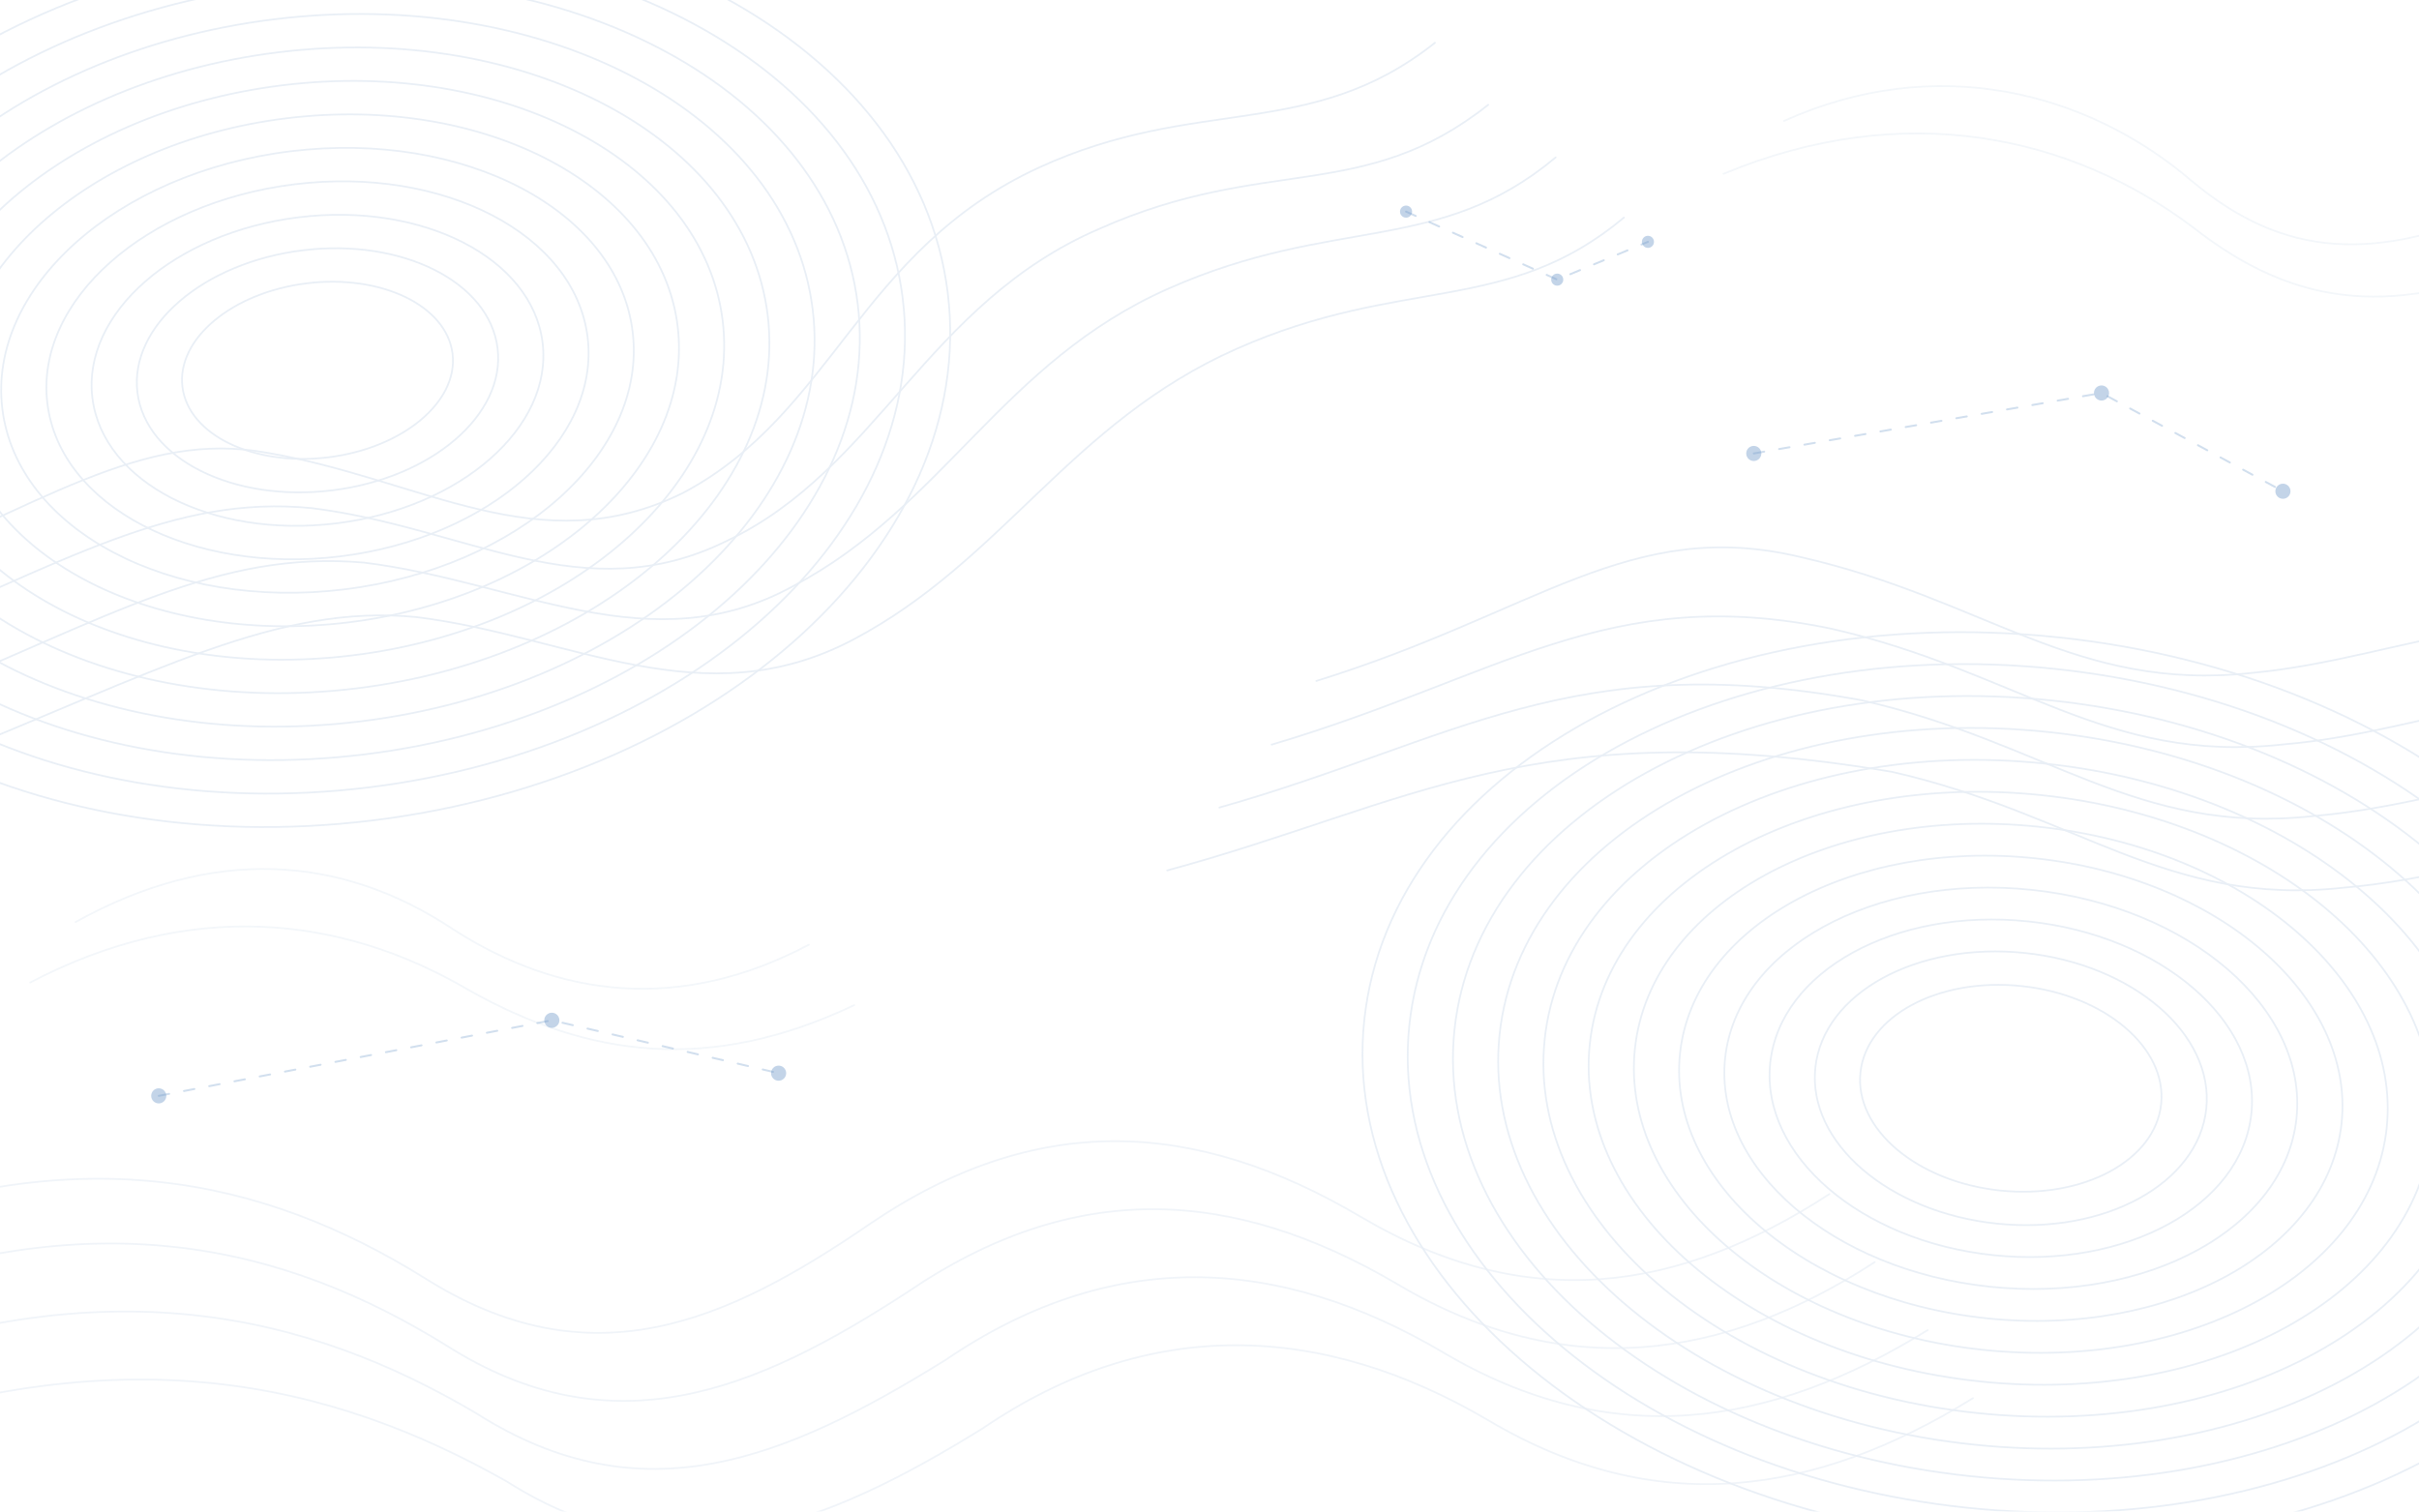
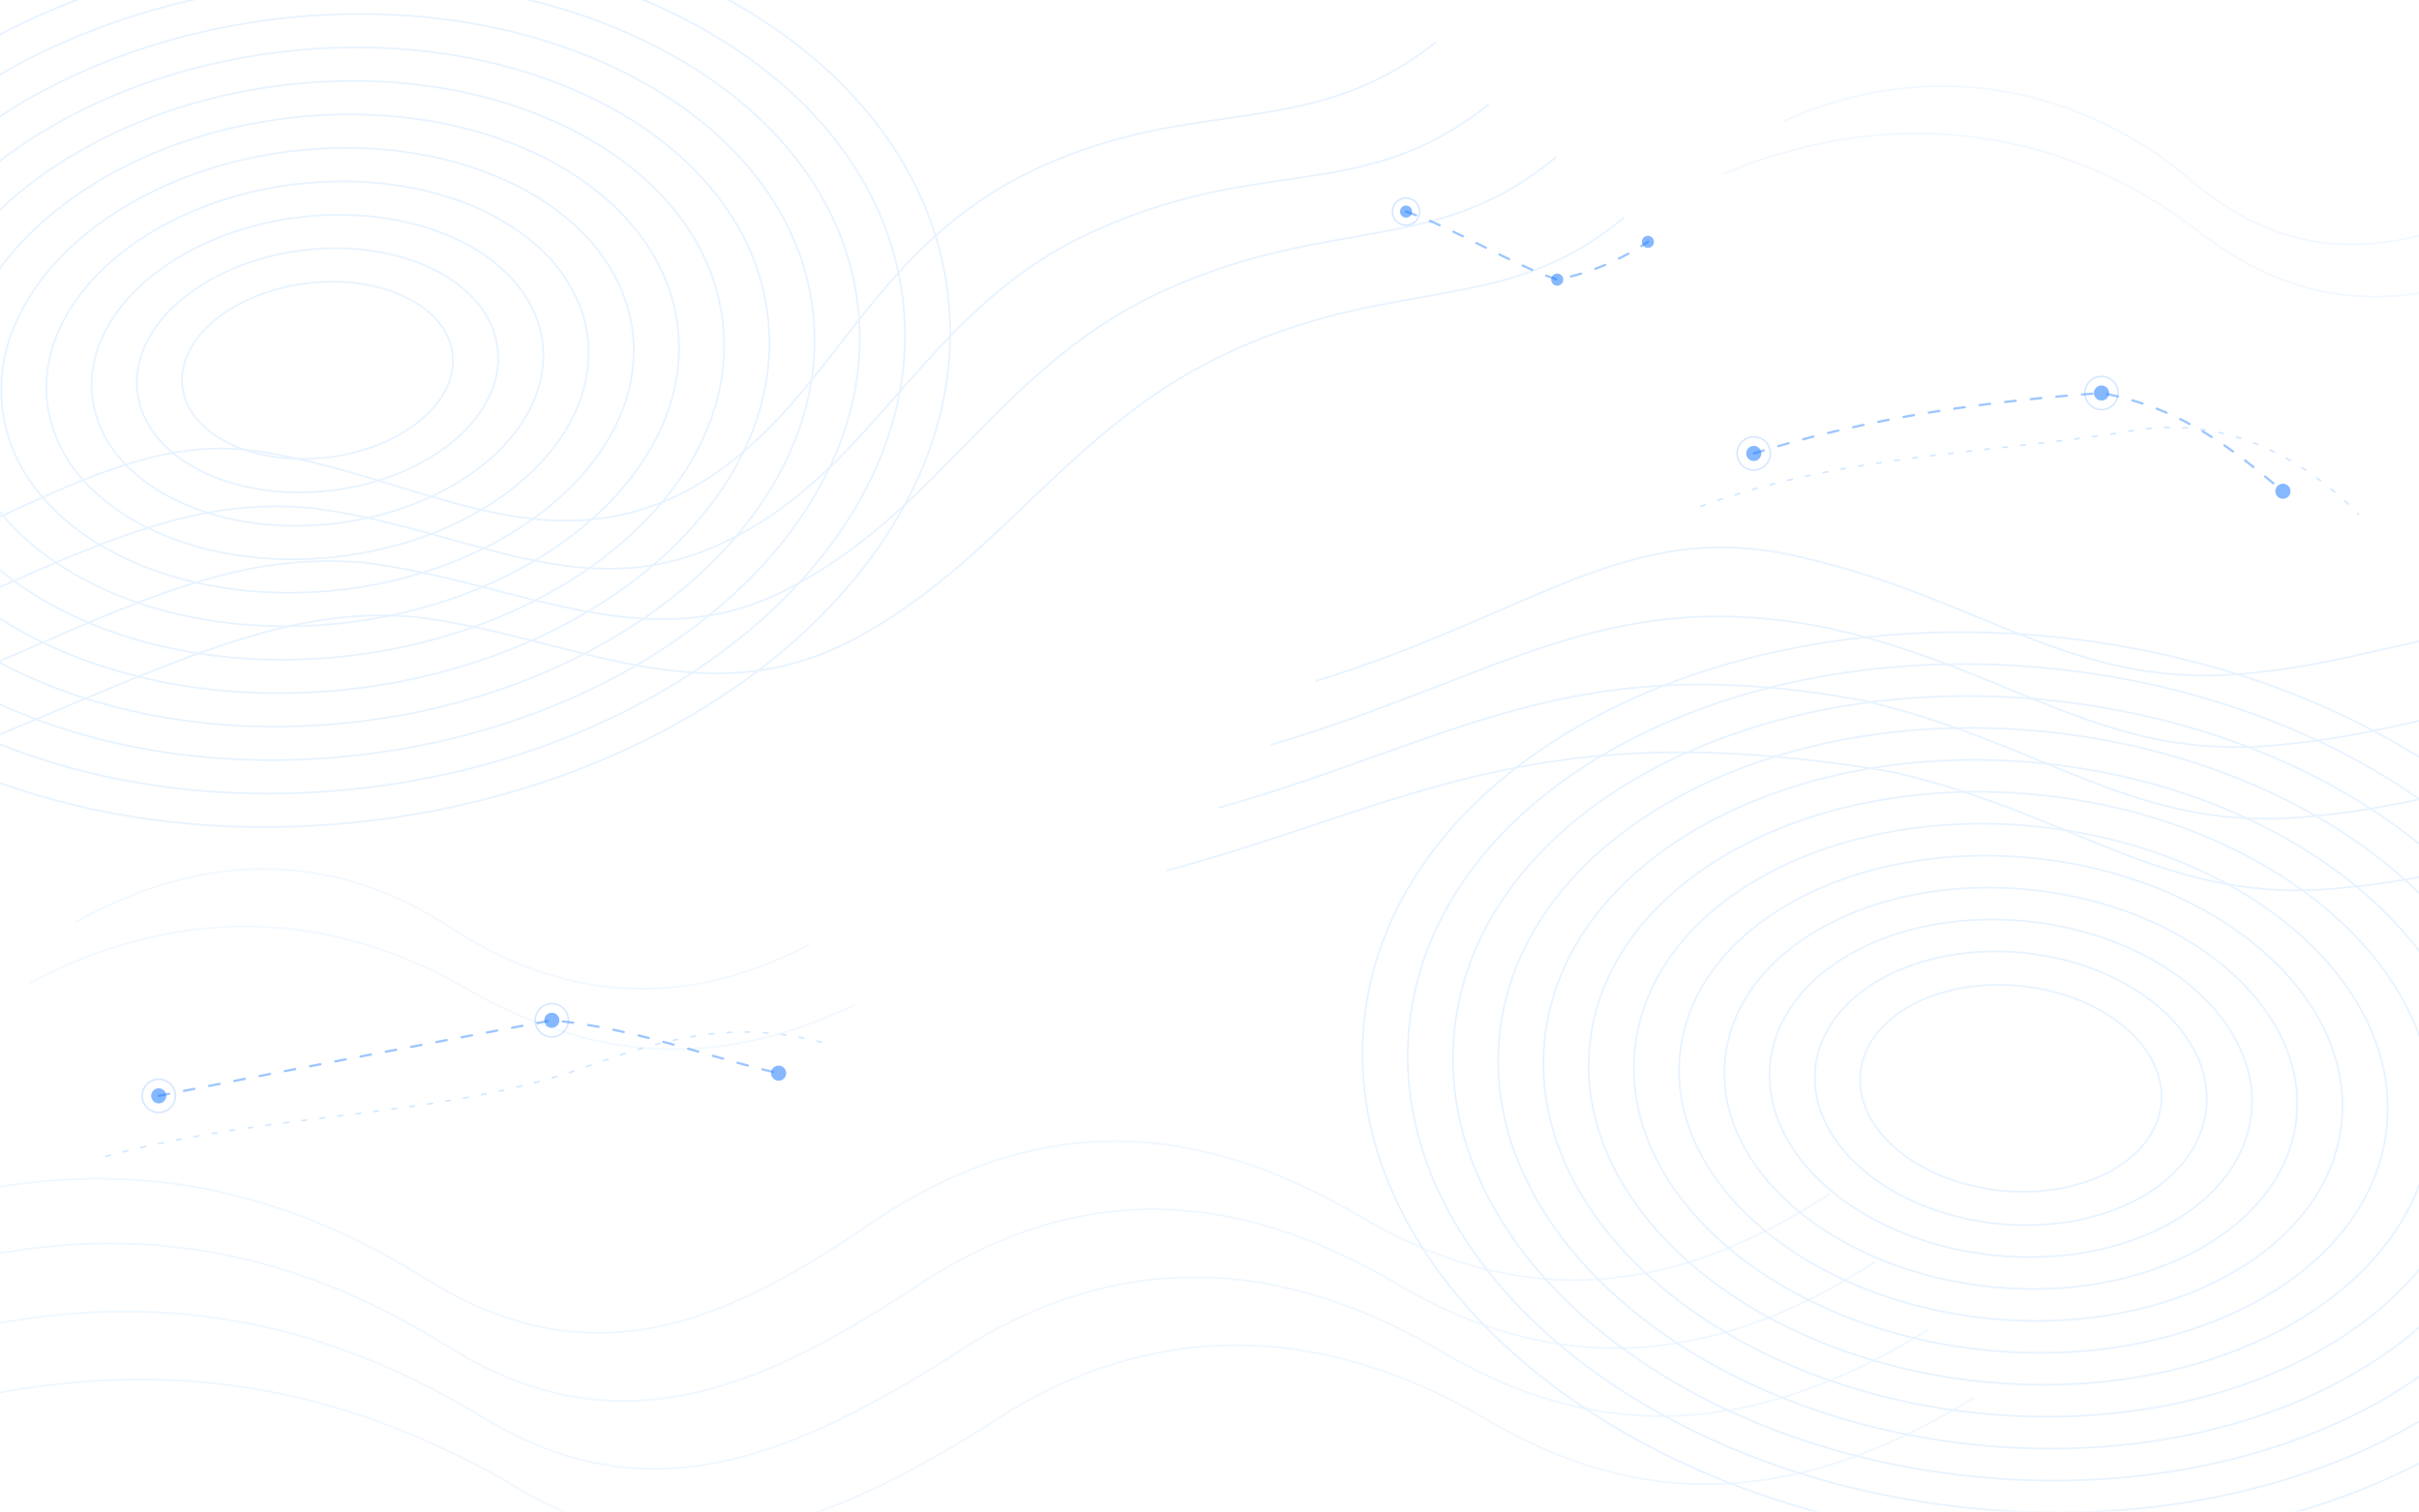
<svg xmlns="http://www.w3.org/2000/svg" viewBox="0 0 1600 1000" preserveAspectRatio="xMidYMid slice" aria-hidden="true">
-   <g fill="none" stroke="#8aa9ce" stroke-width="1.15" stroke-linecap="round" stroke-linejoin="round" opacity="0.19">
+   <g fill="none" stroke="#91caff" stroke-width="1.15" stroke-linecap="round" stroke-linejoin="round" opacity="0.22">
    <g transform="rotate(-7 210 245)">
      <ellipse cx="210" cy="245" rx="420" ry="300" />
      <ellipse cx="210" cy="245" rx="390" ry="278" />
      <ellipse cx="210" cy="245" rx="360" ry="256" />
      <ellipse cx="210" cy="245" rx="330" ry="234" />
      <ellipse cx="210" cy="245" rx="300" ry="212" />
      <ellipse cx="210" cy="245" rx="270" ry="190" />
      <ellipse cx="210" cy="245" rx="240" ry="168" />
      <ellipse cx="210" cy="245" rx="210" ry="146" />
      <ellipse cx="210" cy="245" rx="180" ry="124" />
      <ellipse cx="210" cy="245" rx="150" ry="102" />
      <ellipse cx="210" cy="245" rx="120" ry="80" />
      <ellipse cx="210" cy="245" rx="90" ry="58" />
-       <path d="           M -120 350           C 20 310, 90 270, 170 295           C 270 325, 340 390, 440 355           C 545 315, 575 210, 700 170           C 810 135, 880 175, 970 120         " />
-       <path d="           M -110 390           C 30 350, 105 315, 195 335           C 295 360, 365 425, 465 390           C 570 355, 615 250, 735 215           C 850 180, 910 220, 1000 165         " />
-       <path d="           M -90 430           C 55 390, 130 355, 225 375           C 325 400, 405 465, 505 425           C 610 385, 660 295, 775 260           C 890 225, 955 260, 1040 205         " />
-       <path d="           M -70 470           C 80 430, 165 395, 255 415           C 355 440, 435 505, 540 465           C 645 425, 700 340, 815 305           C 930 270, 995 305, 1080 250         " />
+       <path d="                     M -120 350                     C 20 310, 90 270, 170 295                     C 270 325, 340 390, 440 355                     C 545 315, 575 210, 700 170                     C 810 135, 880 175, 970 120                 " />
+       <path d="                     M -110 390                     C 30 350, 105 315, 195 335                     C 295 360, 365 425, 465 390                     C 570 355, 615 250, 735 215                     C 850 180, 910 220, 1000 165                 " />
+       <path d="                     M -90 430                     C 55 390, 130 355, 225 375                     C 325 400, 405 465, 505 425                     C 610 385, 660 295, 775 260                     C 890 225, 955 260, 1040 205                 " />
+       <path d="                     M -70 470                     C 80 430, 165 395, 255 415                     C 355 440, 435 505, 540 465                     C 645 425, 700 340, 815 305                     C 930 270, 995 305, 1080 250                 " />
    </g>
    <g transform="rotate(6 1330 720)">
      <ellipse cx="1330" cy="720" rx="430" ry="300" />
      <ellipse cx="1330" cy="720" rx="400" ry="279" />
      <ellipse cx="1330" cy="720" rx="370" ry="258" />
      <ellipse cx="1330" cy="720" rx="340" ry="237" />
      <ellipse cx="1330" cy="720" rx="310" ry="216" />
      <ellipse cx="1330" cy="720" rx="280" ry="195" />
      <ellipse cx="1330" cy="720" rx="250" ry="174" />
      <ellipse cx="1330" cy="720" rx="220" ry="153" />
      <ellipse cx="1330" cy="720" rx="190" ry="132" />
      <ellipse cx="1330" cy="720" rx="160" ry="111" />
      <ellipse cx="1330" cy="720" rx="130" ry="90" />
      <ellipse cx="1330" cy="720" rx="100" ry="68" />
-       <path d="           M 845 500           C 985 440, 1040 370, 1155 385           C 1280 400, 1345 455, 1460 430           C 1560 410, 1640 350, 1750 390         " />
-       <path d="           M 820 545           C 965 485, 1030 415, 1180 430           C 1305 445, 1370 500, 1485 475           C 1590 455, 1665 395, 1775 435         " />
-       <path d="           M 790 590           C 940 530, 1010 460, 1205 475           C 1330 490, 1395 545, 1510 520           C 1615 500, 1695 440, 1805 480         " />
-       <path d="           M 760 635           C 915 575, 990 505, 1230 520           C 1355 535, 1420 590, 1535 565           C 1640 545, 1720 485, 1830 525         " />
+       <path d="                     M 845 500                     C 985 440, 1040 370, 1155 385                     C 1280 400, 1345 455, 1460 430                     C 1560 410, 1640 350, 1750 390                 " />
+       <path d="                     M 820 545                     C 965 485, 1030 415, 1180 430                     C 1305 445, 1370 500, 1485 475                     C 1590 455, 1665 395, 1775 435                 " />
+       <path d="                     M 790 590                     C 940 530, 1010 460, 1205 475                     C 1330 490, 1395 545, 1510 520                     C 1615 500, 1695 440, 1805 480                 " />
+       <path d="                     M 760 635                     C 915 575, 990 505, 1230 520                     C 1355 535, 1420 590, 1535 565                     C 1640 545, 1720 485, 1830 525                 " />
    </g>
    <g opacity="0.68">
-       <path d="           M -120 820           C 50 750, 175 780, 280 845           C 390 915, 480 875, 575 810           C 685 735, 790 740, 900 805           C 1010 870, 1110 855, 1210 790         " />
-       <path d="           M -120 865           C 60 790, 190 825, 295 890           C 405 960, 500 920, 600 855           C 710 780, 815 785, 925 850           C 1035 915, 1140 900, 1240 835         " />
-       <path d="           M -120 910           C 70 835, 205 870, 315 935           C 425 1005, 520 965, 625 900           C 735 825, 845 830, 955 895           C 1065 960, 1170 945, 1275 880         " />
-       <path d="           M -120 955           C 80 880, 220 915, 335 980           C 445 1050, 545 1010, 650 945           C 760 870, 875 875, 985 940           C 1095 1005, 1200 990, 1305 925         " />
+       <path d="                     M -120 820                     C 50 750, 175 780, 280 845                     C 390 915, 480 875, 575 810                     C 685 735, 790 740, 900 805                     C 1010 870, 1110 855, 1210 790                 " />
+       <path d="                     M -120 865                     C 60 790, 190 825, 295 890                     C 405 960, 500 920, 600 855                     C 710 780, 815 785, 925 850                     C 1035 915, 1140 900, 1240 835                 " />
+       <path d="                     M -120 910                     C 70 835, 205 870, 315 935                     C 425 1005, 520 965, 625 900                     C 735 825, 845 830, 955 895                     C 1065 960, 1170 945, 1275 880                 " />
+       <path d="                     M -120 955                     C 80 880, 220 915, 335 980                     C 445 1050, 545 1010, 650 945                     C 760 870, 875 875, 985 940                     C 1095 1005, 1200 990, 1305 925                 " />
    </g>
    <g opacity="0.55">
-       <path d="           M 1180 80           C 1280 35, 1380 60, 1450 120           C 1510 170, 1570 175, 1660 135         " />
-       <path d="           M 1140 115           C 1260 65, 1370 90, 1450 150           C 1520 205, 1585 210, 1680 170         " />
-       <path d="           M 50 610           C 140 560, 225 565, 300 615           C 370 660, 450 670, 535 625         " />
-       <path d="           M 20 650           C 125 595, 225 605, 310 655           C 390 700, 470 710, 565 665         " />
+       <path d="                     M 1180 80                     C 1280 35, 1380 60, 1450 120                     C 1510 170, 1570 175, 1660 135                 " />
+       <path d="                     M 1140 115                     C 1260 65, 1370 90, 1450 150                     C 1520 205, 1585 210, 1680 170                 " />
+       <path d="                     M 50 610                     C 140 560, 225 565, 300 615                     C 370 660, 450 670, 535 625                 " />
+       <path d="                     M 20 650                     C 125 595, 225 605, 310 655                     C 390 700, 470 710, 565 665                 " />
    </g>
  </g>
-   <g fill="none" stroke="#6f99c9" stroke-width="1.3" stroke-linecap="round" stroke-linejoin="round" stroke-dasharray="7 10" opacity="0.32">
-     <path d="M 105 725 L 365 675 L 515 710" />
-     <path d="M 1160 300 L 1390 260 L 1510 325" />
-     <path d="M 930 140 L 1030 185 L 1090 160" />
+   <g fill="none" stroke="#1677ff" stroke-width="1.5" stroke-linecap="round" stroke-linejoin="round" stroke-dasharray="7 10" opacity="0.42">
+     <path d="                 M 105 725                 C 180 710, 285 690, 365 675                 C 420 680, 470 700, 515 710             " />
+     <path d="                 M 1160 300                 C 1240 275, 1320 265, 1390 260                 C 1445 270, 1480 300, 1510 325             " />
+     <path d="                 M 930 140                 C 960 150, 1000 175, 1030 185                 C 1055 180, 1075 170, 1090 160             " />
  </g>
-   <g fill="#6f99c9" opacity="0.42">
+   <g fill="none" stroke="#69b1ff" stroke-width="1.1" stroke-linecap="round" stroke-linejoin="round" stroke-dasharray="3 9" opacity="0.30">
+     <path d="                 M 70 765                 C 180 735, 295 740, 390 705                 C 445 685, 490 675, 545 690             " />
+     <path d="                 M 1125 335                 C 1220 300, 1320 300, 1410 285                 C 1470 275, 1520 300, 1560 340             " />
+   </g>
+   <g fill="#1677ff" opacity="0.52">
    <circle cx="105" cy="725" r="5" />
    <circle cx="365" cy="675" r="5" />
    <circle cx="515" cy="710" r="5" />
    <circle cx="1160" cy="300" r="5" />
    <circle cx="1390" cy="260" r="5" />
    <circle cx="1510" cy="325" r="5" />
    <circle cx="930" cy="140" r="4" />
    <circle cx="1030" cy="185" r="4" />
    <circle cx="1090" cy="160" r="4" />
  </g>
+   <g fill="none" stroke="#1677ff" stroke-width="1" opacity="0.18">
+     <circle cx="105" cy="725" r="11" />
+     <circle cx="365" cy="675" r="11" />
+     <circle cx="1160" cy="300" r="11" />
+     <circle cx="1390" cy="260" r="11" />
+     <circle cx="930" cy="140" r="9" />
+   </g>
</svg>
